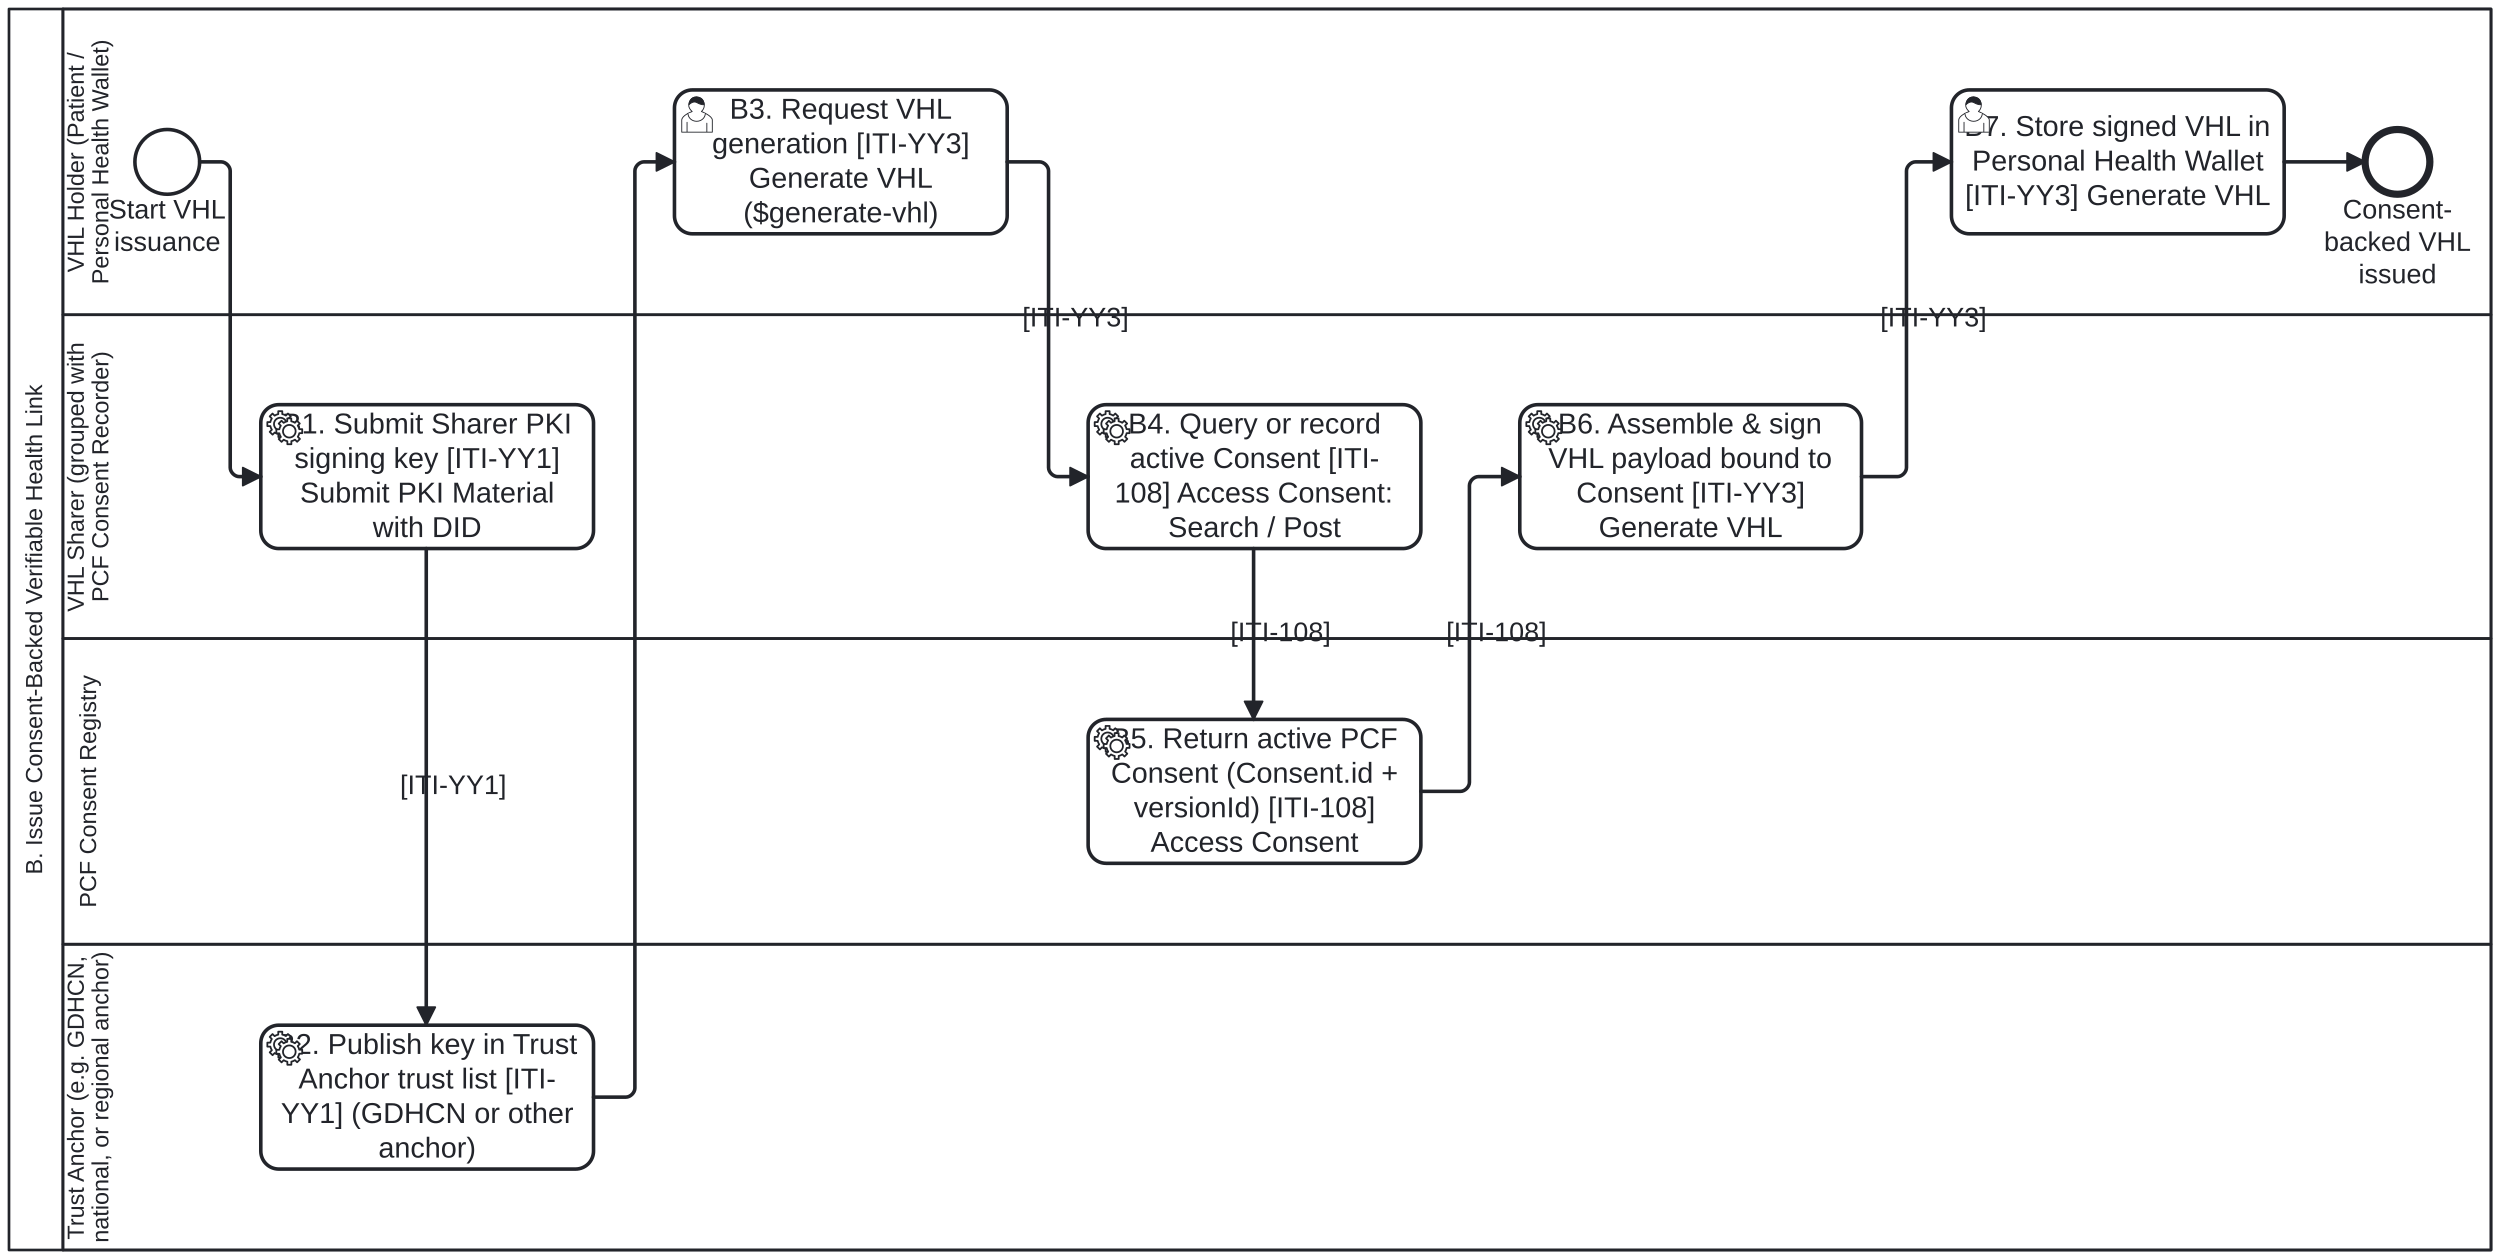
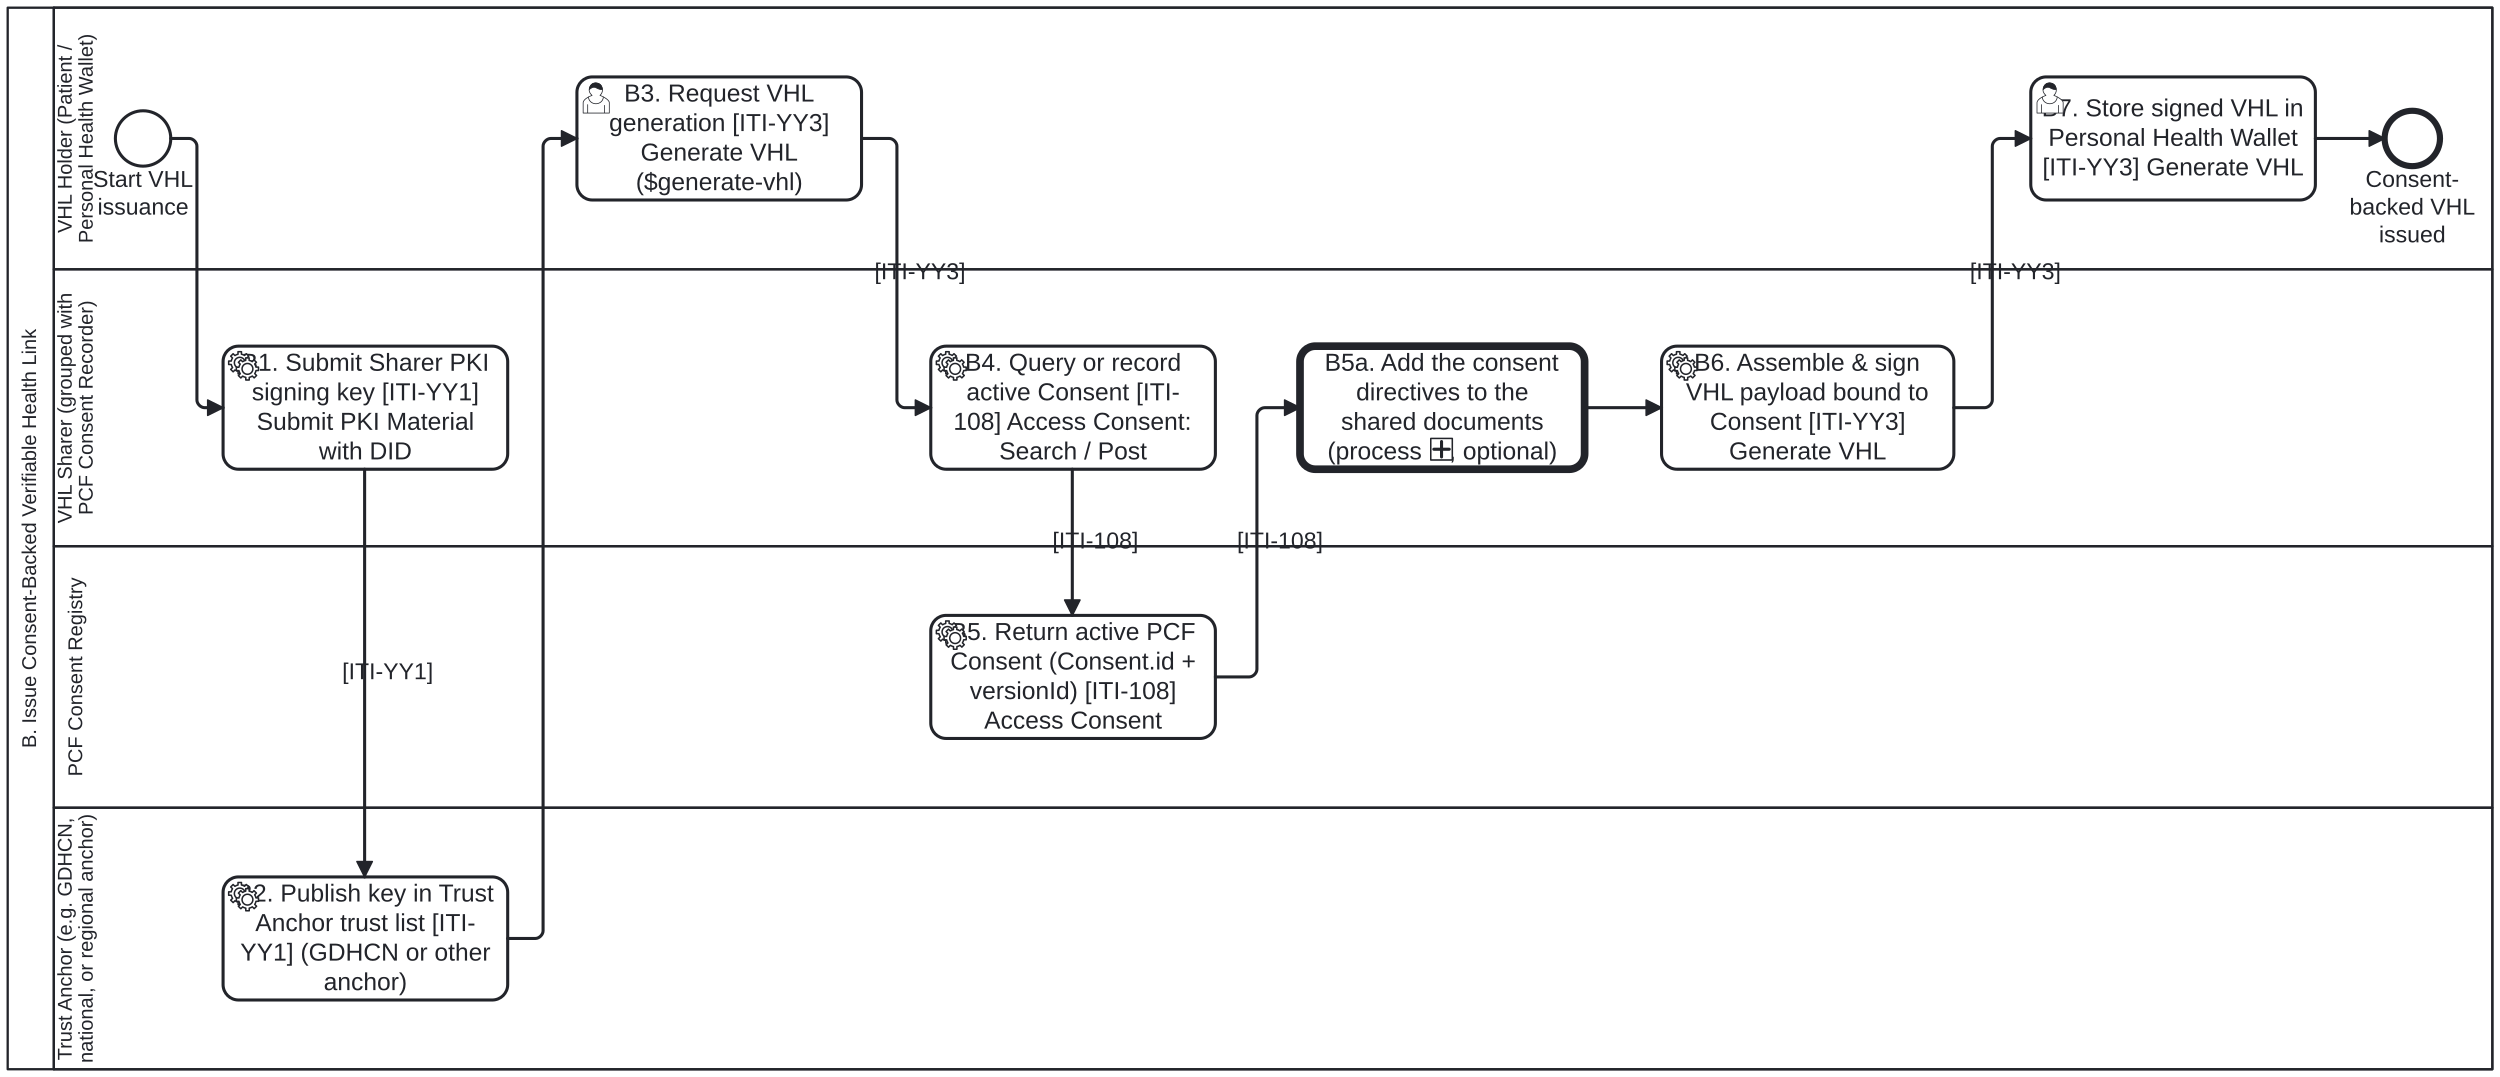
- <svg xmlns="http://www.w3.org/2000/svg" width="100%" style="max-width:100%;height:auto" viewBox="115 75 1390 700" version="1.1">
-   <rect x="115" y="75" width="1390" height="700" fill="#ffffff" />
+ <svg xmlns="http://www.w3.org/2000/svg" width="100%" style="max-width:100%;height:auto" viewBox="115 75 1625 700" version="1.1">
+   <rect x="115" y="75" width="1625" height="700" fill="#ffffff" />
  <g class="djs-group">
    <g class="djs-element djs-shape" data-element-id="PHW.B.Participant" style="display: block;" transform="matrix(1 0 0 1 120 80)">
      <g class="djs-visual">
-         <rect x="0" y="0" width="1380" height="690" rx="0" ry="0" style="stroke-linecap: round; stroke-linejoin: round; stroke: rgb(34, 36, 42); stroke-width: 1.5px; fill: white; fill-opacity: 0.95;" />
+         <rect x="0" y="0" width="1615" height="690" rx="0" ry="0" style="stroke-linecap: round; stroke-linejoin: round; stroke: rgb(34, 36, 42); stroke-width: 1.5px; fill: white; fill-opacity: 0.95;" />
        <path style="fill: none; stroke-linecap: round; stroke-linejoin: round; stroke: rgb(34, 36, 42); stroke-width: 1.5px;" d="M30,0L30,690" />
        <text lineHeight="1.05" class="djs-label" transform="matrix(-1.83697e-16 -1 1 -1.83697e-16 0 690)" style="font-family: Arial, sans-serif; font-size: 13px; font-weight: normal; fill: rgb(34, 36, 42);">
          <tspan x="208.786" y="18.413">B. Issue Consent-Backed Verifiable Health Link</tspan>
        </text>
      </g>
-       <rect class="djs-hit djs-hit-all" x="0" y="0" width="1380" height="690" style="fill: none; stroke-opacity: 0; stroke: white; stroke-width: 15px;" />
+       <rect class="djs-hit djs-hit-all" x="0" y="0" width="1615" height="690" style="fill: none; stroke-opacity: 0; stroke: white; stroke-width: 15px;" />
    </g>
    <g class="djs-children">
      <g class="djs-group">
        <g class="djs-element djs-shape" data-element-id="PHW.Lane.TrustAnchor" style="display: block;" transform="matrix(1 0 0 1 150 600)">
          <g class="djs-visual">
-             <rect x="0" y="0" width="1350" height="170" rx="0" ry="0" style="stroke-linecap: round; stroke-linejoin: round; stroke: rgb(34, 36, 42); stroke-width: 1.5px; fill: white; fill-opacity: 0.25;" />
+             <rect x="0" y="0" width="1585" height="170" rx="0" ry="0" style="stroke-linecap: round; stroke-linejoin: round; stroke: rgb(34, 36, 42); stroke-width: 1.5px; fill: white; fill-opacity: 0.25;" />
            <text lineHeight="1.05" class="djs-label" transform="matrix(-1.83697e-16 -1 1 -1.83697e-16 0 170)" style="font-family: Arial, sans-serif; font-size: 13px; font-weight: normal; fill: rgb(34, 36, 42);">
              <tspan x="5.778" y="11.588">Trust Anchor (e.g. GDHCN, </tspan>
              <tspan x="4.061" y="25.238">national, or regional anchor)</tspan>
            </text>
          </g>
-           <rect class="djs-hit djs-hit-all" x="0" y="0" width="1350" height="170" style="fill: none; stroke-opacity: 0; stroke: white; stroke-width: 15px;" />
+           <rect class="djs-hit djs-hit-all" x="0" y="0" width="1585" height="170" style="fill: none; stroke-opacity: 0; stroke: white; stroke-width: 15px;" />
        </g>
      </g>
      <g class="djs-group">
        <g class="djs-element djs-shape" data-element-id="PHW.Lane.ConsentRegistry" style="display: block;" transform="matrix(1 0 0 1 150 430)">
          <g class="djs-visual">
-             <rect x="0" y="0" width="1350" height="170" rx="0" ry="0" style="stroke-linecap: round; stroke-linejoin: round; stroke: rgb(34, 36, 42); stroke-width: 1.5px; fill: white; fill-opacity: 0.25;" />
+             <rect x="0" y="0" width="1585" height="170" rx="0" ry="0" style="stroke-linecap: round; stroke-linejoin: round; stroke: rgb(34, 36, 42); stroke-width: 1.5px; fill: white; fill-opacity: 0.25;" />
            <text lineHeight="1.05" class="djs-label" transform="matrix(-1.83697e-16 -1 1 -1.83697e-16 0 170)" style="font-family: Arial, sans-serif; font-size: 13px; font-weight: normal; fill: rgb(34, 36, 42);">
              <tspan x="20.34" y="18.413">PCF Consent Registry</tspan>
            </text>
          </g>
-           <rect class="djs-hit djs-hit-all" x="0" y="0" width="1350" height="170" style="fill: none; stroke-opacity: 0; stroke: white; stroke-width: 15px;" />
+           <rect class="djs-hit djs-hit-all" x="0" y="0" width="1585" height="170" style="fill: none; stroke-opacity: 0; stroke: white; stroke-width: 15px;" />
        </g>
      </g>
      <g class="djs-group">
        <g class="djs-element djs-shape" data-element-id="PHW.Lane.VHLSharer" style="display: block;" transform="matrix(1 0 0 1 150 250)">
          <g class="djs-visual">
-             <rect x="0" y="0" width="1350" height="180" rx="0" ry="0" style="stroke-linecap: round; stroke-linejoin: round; stroke: rgb(34, 36, 42); stroke-width: 1.5px; fill: white; fill-opacity: 0.25;" />
+             <rect x="0" y="0" width="1585" height="180" rx="0" ry="0" style="stroke-linecap: round; stroke-linejoin: round; stroke: rgb(34, 36, 42); stroke-width: 1.5px; fill: white; fill-opacity: 0.25;" />
            <text lineHeight="1.05" class="djs-label" transform="matrix(-1.83697e-16 -1 1 -1.83697e-16 0 180)" style="font-family: Arial, sans-serif; font-size: 13px; font-weight: normal; fill: rgb(34, 36, 42);">
              <tspan x="14.85" y="11.588">VHL Sharer (grouped with </tspan>
              <tspan x="20.281" y="25.238">PCF Consent Recorder)</tspan>
            </text>
          </g>
-           <rect class="djs-hit djs-hit-all" x="0" y="0" width="1350" height="180" style="fill: none; stroke-opacity: 0; stroke: white; stroke-width: 15px;" />
+           <rect class="djs-hit djs-hit-all" x="0" y="0" width="1585" height="180" style="fill: none; stroke-opacity: 0; stroke: white; stroke-width: 15px;" />
        </g>
      </g>
      <g class="djs-group">
        <g class="djs-element djs-shape" data-element-id="PHW.Lane.Holder" style="display: block;" transform="matrix(1 0 0 1 150 80)">
          <g class="djs-visual">
-             <rect x="0" y="0" width="1350" height="170" rx="0" ry="0" style="stroke-linecap: round; stroke-linejoin: round; stroke: rgb(34, 36, 42); stroke-width: 1.5px; fill: white; fill-opacity: 0.25;" />
+             <rect x="0" y="0" width="1585" height="170" rx="0" ry="0" style="stroke-linecap: round; stroke-linejoin: round; stroke: rgb(34, 36, 42); stroke-width: 1.5px; fill: white; fill-opacity: 0.25;" />
            <text lineHeight="1.05" class="djs-label" transform="matrix(-1.83697e-16 -1 1 -1.83697e-16 0 170)" style="font-family: Arial, sans-serif; font-size: 13px; font-weight: normal; fill: rgb(34, 36, 42);">
              <tspan x="23.583" y="11.588">VHL Holder (Patient / </tspan>
              <tspan x="16.963" y="25.238">Personal Health Wallet)</tspan>
            </text>
          </g>
-           <rect class="djs-hit djs-hit-all" x="0" y="0" width="1350" height="170" style="fill: none; stroke-opacity: 0; stroke: white; stroke-width: 15px;" />
+           <rect class="djs-hit djs-hit-all" x="0" y="0" width="1585" height="170" style="fill: none; stroke-opacity: 0; stroke: white; stroke-width: 15px;" />
        </g>
      </g>
      <g class="djs-group">
        <g class="djs-element djs-shape" data-element-id="PHW.B.Start" style="display: block;" transform="matrix(1 0 0 1 190 147)">
          <g class="djs-visual">
            <circle cx="18" cy="18" r="18" style="stroke-linecap: round; stroke-linejoin: round; stroke: rgb(34, 36, 42); stroke-width: 2px; fill: white; fill-opacity: 0.95;" />
          </g>
          <rect class="djs-hit djs-hit-all" x="0" y="0" width="36" height="36" style="fill: none; stroke-opacity: 0; stroke: white; stroke-width: 15px;" />
        </g>
      </g>
      <g class="djs-group">
        <g class="djs-element djs-shape" data-element-id="PHW.B.Start_label" style="display: block;" transform="matrix(1 0 0 1 175 183)">
          <g class="djs-visual">
            <text lineHeight="1.2" class="djs-label" style="font-family: Arial, sans-serif; font-size: 15px; font-weight: normal; fill: rgb(34, 36, 42);">
              <tspan x="0.488" y="13.5">Start VHL</tspan>
              <tspan x="3.399" y="31.5">issuance</tspan>
            </text>
          </g>
          <rect class="djs-hit djs-hit-all" x="0" y="0" width="66" height="36" style="fill: none; stroke-opacity: 0; stroke: white; stroke-width: 15px;" />
        </g>
      </g>
      <g class="djs-group">
        <g class="djs-element djs-shape" data-element-id="PHW.B.1" style="display: block;" transform="matrix(1 0 0 1 260 300)">
          <g class="djs-visual">
            <rect x="0" y="0" width="185" height="80" rx="10" ry="10" style="stroke-linecap: round; stroke-linejoin: round; stroke: rgb(34, 36, 42); stroke-width: 2px; fill: white; fill-opacity: 0.95;" />
            <text lineHeight="1.2" class="djs-label" style="font-family: Arial, sans-serif; font-size: 16px; font-weight: normal; fill: rgb(34, 36, 42);">
              <tspan x="12.02" y="16">B1. Submit Sharer PKI </tspan>
              <tspan x="18.691" y="35.2">signing key [ITI-YY1] </tspan>
              <tspan x="21.809" y="54.4">Submit PKI Material </tspan>
              <tspan x="62.273" y="73.6">with DID</tspan>
            </text>
            <circle cx="5" cy="5" r="5" transform="translate(6, 6)" style="stroke-linecap: round; stroke-linejoin: round; stroke: none; stroke-width: 2px; fill: white;" />
            <path d="m 12,18 v -1.713 c 0.352,-0.07 0.704,-0.178 1.048,-0.321 0.344,-0.145 0.666,-0.321 0.966,-0.521 l 1.194,1.18 1.567,-1.577 -1.195,-1.18 c 0.403,-0.614 0.683,-1.299 0.825,-2.018 l 1.622,-0.01 v -2.22 l -1.637,0.01 c -0.073,-0.352 -0.178,-0.7 -0.324,-1.044 -0.145,-0.344 -0.321,-0.664 -0.523,-0.962 l 1.131,-1.136 -1.583,-1.563 -1.13,1.136 c -0.614,-0.401 -1.303,-0.681 -2.023,-0.822 l 0.009,-1.619 h -2.241 l 0.004,1.631 c -0.354,0.074 -0.705,0.18 -1.05,0.324 -0.344,0.144 -0.665,0.321 -0.964,0.52 l -1.17,-1.158 -1.567,1.579 1.168,1.157 c -0.403,0.613 -0.683,1.298 -0.825,2.017 l -1.659,0.003 v 2.222 l 1.672,-0.006 c 0.073,0.351 0.18,0.702 0.324,1.045 0.145,0.344 0.321,0.664 0.523,0.961 l -1.199,1.197 1.584,1.56 1.196,-1.193 c 0.614,0.403 1.303,0.682 2.023,0.823 l 7.19e-4,1.699 h 2.227 z m 0.221,-3.996 c -1.789,0.75 -3.858,-0.093 -4.61,-1.874 -0.752,-1.783 0.091,-3.846 1.88,-4.596 1.788,-0.749 3.857,0.093 4.609,1.874 0.752,1.782 -0.091,3.846 -1.88,4.596 z" style="fill: white; stroke-linecap: round; stroke-linejoin: round; stroke: rgb(34, 36, 42); stroke-width: 1px;" />
            <circle cx="5" cy="5" r="5" transform="translate(11, 10)" style="stroke-linecap: round; stroke-linejoin: round; stroke: none; stroke-width: 2px; fill: white;" />
            <path d="m 17,22 v -1.713 c 0.352,-0.07 0.704,-0.178 1.048,-0.321 0.344,-0.145 0.666,-0.321 0.966,-0.521 l 1.194,1.18 1.567,-1.577 -1.195,-1.18 c 0.403,-0.614 0.683,-1.299 0.825,-2.018 l 1.622,-0.01 v -2.22 l -1.637,0.01 c -0.073,-0.352 -0.178,-0.7 -0.324,-1.044 -0.145,-0.344 -0.321,-0.664 -0.523,-0.962 l 1.131,-1.136 -1.583,-1.563 -1.13,1.136 c -0.614,-0.401 -1.303,-0.681 -2.023,-0.822 l 0.009,-1.619 h -2.241 l 0.004,1.631 c -0.354,0.074 -0.705,0.18 -1.05,0.324 -0.344,0.144 -0.665,0.321 -0.964,0.52 l -1.17,-1.158 -1.567,1.579 1.168,1.157 c -0.403,0.613 -0.683,1.298 -0.825,2.017 l -1.659,0.003 v 2.222 l 1.672,-0.006 c 0.073,0.351 0.18,0.702 0.324,1.045 0.145,0.344 0.321,0.664 0.523,0.961 l -1.199,1.197 1.584,1.56 1.196,-1.193 c 0.614,0.403 1.303,0.682 2.023,0.823 l 7.19e-4,1.699 h 2.227 z m 0.221,-3.996 c -1.789,0.75 -3.858,-0.093 -4.61,-1.874 -0.752,-1.783 0.091,-3.846 1.88,-4.596 1.788,-0.749 3.857,0.093 4.609,1.874 0.752,1.782 -0.091,3.846 -1.88,4.596 z" style="fill: white; stroke-linecap: round; stroke-linejoin: round; stroke: rgb(34, 36, 42); stroke-width: 1px;" />
          </g>
          <rect class="djs-hit djs-hit-all" x="0" y="0" width="185" height="80" style="fill: none; stroke-opacity: 0; stroke: white; stroke-width: 15px;" />
        </g>
      </g>
      <g class="djs-group">
        <g class="djs-element djs-shape" data-element-id="PHW.B.2" style="display: block;" transform="matrix(1 0 0 1 260 645)">
          <g class="djs-visual">
            <rect x="0" y="0" width="185" height="80" rx="10" ry="10" style="stroke-linecap: round; stroke-linejoin: round; stroke: rgb(34, 36, 42); stroke-width: 2px; fill: white; fill-opacity: 0.95;" />
            <text lineHeight="1.2" class="djs-label" style="font-family: Arial, sans-serif; font-size: 16px; font-weight: normal; fill: rgb(34, 36, 42);">
              <tspan x="8.762" y="16">B2. Publish key in Trust</tspan>
              <tspan x="20.93" y="35.2">Anchor trust list [ITI-</tspan>
              <tspan x="11.145" y="54.4">YY1] (GDHCN or other </tspan>
              <tspan x="65.375" y="73.6">anchor)</tspan>
            </text>
            <circle cx="5" cy="5" r="5" transform="translate(6, 6)" style="stroke-linecap: round; stroke-linejoin: round; stroke: none; stroke-width: 2px; fill: white;" />
            <path d="m 12,18 v -1.713 c 0.352,-0.07 0.704,-0.178 1.048,-0.321 0.344,-0.145 0.666,-0.321 0.966,-0.521 l 1.194,1.18 1.567,-1.577 -1.195,-1.18 c 0.403,-0.614 0.683,-1.299 0.825,-2.018 l 1.622,-0.01 v -2.22 l -1.637,0.01 c -0.073,-0.352 -0.178,-0.7 -0.324,-1.044 -0.145,-0.344 -0.321,-0.664 -0.523,-0.962 l 1.131,-1.136 -1.583,-1.563 -1.13,1.136 c -0.614,-0.401 -1.303,-0.681 -2.023,-0.822 l 0.009,-1.619 h -2.241 l 0.004,1.631 c -0.354,0.074 -0.705,0.18 -1.05,0.324 -0.344,0.144 -0.665,0.321 -0.964,0.52 l -1.17,-1.158 -1.567,1.579 1.168,1.157 c -0.403,0.613 -0.683,1.298 -0.825,2.017 l -1.659,0.003 v 2.222 l 1.672,-0.006 c 0.073,0.351 0.18,0.702 0.324,1.045 0.145,0.344 0.321,0.664 0.523,0.961 l -1.199,1.197 1.584,1.56 1.196,-1.193 c 0.614,0.403 1.303,0.682 2.023,0.823 l 7.19e-4,1.699 h 2.227 z m 0.221,-3.996 c -1.789,0.75 -3.858,-0.093 -4.61,-1.874 -0.752,-1.783 0.091,-3.846 1.88,-4.596 1.788,-0.749 3.857,0.093 4.609,1.874 0.752,1.782 -0.091,3.846 -1.88,4.596 z" style="fill: white; stroke-linecap: round; stroke-linejoin: round; stroke: rgb(34, 36, 42); stroke-width: 1px;" />
            <circle cx="5" cy="5" r="5" transform="translate(11, 10)" style="stroke-linecap: round; stroke-linejoin: round; stroke: none; stroke-width: 2px; fill: white;" />
            <path d="m 17,22 v -1.713 c 0.352,-0.07 0.704,-0.178 1.048,-0.321 0.344,-0.145 0.666,-0.321 0.966,-0.521 l 1.194,1.18 1.567,-1.577 -1.195,-1.18 c 0.403,-0.614 0.683,-1.299 0.825,-2.018 l 1.622,-0.01 v -2.22 l -1.637,0.01 c -0.073,-0.352 -0.178,-0.7 -0.324,-1.044 -0.145,-0.344 -0.321,-0.664 -0.523,-0.962 l 1.131,-1.136 -1.583,-1.563 -1.13,1.136 c -0.614,-0.401 -1.303,-0.681 -2.023,-0.822 l 0.009,-1.619 h -2.241 l 0.004,1.631 c -0.354,0.074 -0.705,0.18 -1.05,0.324 -0.344,0.144 -0.665,0.321 -0.964,0.52 l -1.17,-1.158 -1.567,1.579 1.168,1.157 c -0.403,0.613 -0.683,1.298 -0.825,2.017 l -1.659,0.003 v 2.222 l 1.672,-0.006 c 0.073,0.351 0.18,0.702 0.324,1.045 0.145,0.344 0.321,0.664 0.523,0.961 l -1.199,1.197 1.584,1.56 1.196,-1.193 c 0.614,0.403 1.303,0.682 2.023,0.823 l 7.19e-4,1.699 h 2.227 z m 0.221,-3.996 c -1.789,0.75 -3.858,-0.093 -4.61,-1.874 -0.752,-1.783 0.091,-3.846 1.88,-4.596 1.788,-0.749 3.857,0.093 4.609,1.874 0.752,1.782 -0.091,3.846 -1.88,4.596 z" style="fill: white; stroke-linecap: round; stroke-linejoin: round; stroke: rgb(34, 36, 42); stroke-width: 1px;" />
          </g>
          <rect class="djs-hit djs-hit-all" x="0" y="0" width="185" height="80" style="fill: none; stroke-opacity: 0; stroke: white; stroke-width: 15px;" />
        </g>
      </g>
      <g class="djs-group">
        <g class="djs-element djs-shape" data-element-id="PHW.B.3" style="display: block;" transform="matrix(1 0 0 1 490 125)">
          <g class="djs-visual">
            <rect x="0" y="0" width="185" height="80" rx="10" ry="10" style="stroke-linecap: round; stroke-linejoin: round; stroke: rgb(34, 36, 42); stroke-width: 2px; fill: white; fill-opacity: 0.95;" />
            <text lineHeight="1.2" class="djs-label" style="font-family: Arial, sans-serif; font-size: 16px; font-weight: normal; fill: rgb(34, 36, 42);">
              <tspan x="30.688" y="16">B3. Request VHL </tspan>
              <tspan x="20.906" y="35.2">generation [ITI-YY3] </tspan>
              <tspan x="41.359" y="54.4">Generate VHL </tspan>
              <tspan x="38.25" y="73.6">($generate-vhl)</tspan>
            </text>
            <path d="m 15,12 c 0.909,-0.845 1.594,-2.049 1.594,-3.385 0,-2.554 -1.805,-4.622 -4.357,-4.622 -2.552,0 -4.288,2.068 -4.288,4.622 0,1.348 0.974,2.562 1.896,3.405 -0.529,0.187 -5.669,2.097 -5.794,4.756 v 6.718 h 17 v -6.718 c 0,-2.298 -5.528,-4.595 -6.051,-4.776 zm -8,6 l 0,5.5 m 11,0 l 0,-5" style="fill: white; stroke-linecap: round; stroke-linejoin: round; stroke: rgb(34, 36, 42); stroke-width: 0.5px;" />
            <path d="m 15,12 m 2.162,1.009 c 0,2.447 -2.158,4.431 -4.821,4.431 -2.665,0 -4.822,-1.981 -4.822,-4.431 " style="fill: white; stroke-linecap: round; stroke-linejoin: round; stroke: rgb(34, 36, 42); stroke-width: 0.5px;" />
            <path d="m 15,12 m -6.9,-3.80 c 0,0 2.251,-2.358 4.274,-1.177 2.024,1.181 4.221,1.537 4.124,0.965 -0.098,-0.57 -0.117,-3.791 -4.191,-4.136 -3.575,0.001 -4.208,3.367 -4.207,4.348 z" style="fill: rgb(34, 36, 42); stroke-linecap: round; stroke-linejoin: round; stroke: rgb(34, 36, 42); stroke-width: 0.5px;" />
          </g>
          <rect class="djs-hit djs-hit-all" x="0" y="0" width="185" height="80" style="fill: none; stroke-opacity: 0; stroke: white; stroke-width: 15px;" />
        </g>
      </g>
      <g class="djs-group">
        <g class="djs-element djs-shape" data-element-id="PHW.B.4" style="display: block;" transform="matrix(1 0 0 1 720 300)">
          <g class="djs-visual">
            <rect x="0" y="0" width="185" height="80" rx="10" ry="10" style="stroke-linecap: round; stroke-linejoin: round; stroke: rgb(34, 36, 42); stroke-width: 2px; fill: white; fill-opacity: 0.95;" />
            <text lineHeight="1.2" class="djs-label" style="font-family: Arial, sans-serif; font-size: 16px; font-weight: normal; fill: rgb(34, 36, 42);">
              <tspan x="22.25" y="16">B4. Query or record </tspan>
              <tspan x="23.141" y="35.2">active Consent [ITI-</tspan>
              <tspan x="14.68" y="54.4">108] Access Consent: </tspan>
              <tspan x="44.477" y="73.6">Search / Post</tspan>
            </text>
            <circle cx="5" cy="5" r="5" transform="translate(6, 6)" style="stroke-linecap: round; stroke-linejoin: round; stroke: none; stroke-width: 2px; fill: white;" />
            <path d="m 12,18 v -1.713 c 0.352,-0.07 0.704,-0.178 1.048,-0.321 0.344,-0.145 0.666,-0.321 0.966,-0.521 l 1.194,1.18 1.567,-1.577 -1.195,-1.18 c 0.403,-0.614 0.683,-1.299 0.825,-2.018 l 1.622,-0.01 v -2.22 l -1.637,0.01 c -0.073,-0.352 -0.178,-0.7 -0.324,-1.044 -0.145,-0.344 -0.321,-0.664 -0.523,-0.962 l 1.131,-1.136 -1.583,-1.563 -1.13,1.136 c -0.614,-0.401 -1.303,-0.681 -2.023,-0.822 l 0.009,-1.619 h -2.241 l 0.004,1.631 c -0.354,0.074 -0.705,0.18 -1.05,0.324 -0.344,0.144 -0.665,0.321 -0.964,0.52 l -1.17,-1.158 -1.567,1.579 1.168,1.157 c -0.403,0.613 -0.683,1.298 -0.825,2.017 l -1.659,0.003 v 2.222 l 1.672,-0.006 c 0.073,0.351 0.18,0.702 0.324,1.045 0.145,0.344 0.321,0.664 0.523,0.961 l -1.199,1.197 1.584,1.56 1.196,-1.193 c 0.614,0.403 1.303,0.682 2.023,0.823 l 7.19e-4,1.699 h 2.227 z m 0.221,-3.996 c -1.789,0.75 -3.858,-0.093 -4.61,-1.874 -0.752,-1.783 0.091,-3.846 1.88,-4.596 1.788,-0.749 3.857,0.093 4.609,1.874 0.752,1.782 -0.091,3.846 -1.88,4.596 z" style="fill: white; stroke-linecap: round; stroke-linejoin: round; stroke: rgb(34, 36, 42); stroke-width: 1px;" />
            <circle cx="5" cy="5" r="5" transform="translate(11, 10)" style="stroke-linecap: round; stroke-linejoin: round; stroke: none; stroke-width: 2px; fill: white;" />
            <path d="m 17,22 v -1.713 c 0.352,-0.07 0.704,-0.178 1.048,-0.321 0.344,-0.145 0.666,-0.321 0.966,-0.521 l 1.194,1.18 1.567,-1.577 -1.195,-1.18 c 0.403,-0.614 0.683,-1.299 0.825,-2.018 l 1.622,-0.01 v -2.22 l -1.637,0.01 c -0.073,-0.352 -0.178,-0.7 -0.324,-1.044 -0.145,-0.344 -0.321,-0.664 -0.523,-0.962 l 1.131,-1.136 -1.583,-1.563 -1.13,1.136 c -0.614,-0.401 -1.303,-0.681 -2.023,-0.822 l 0.009,-1.619 h -2.241 l 0.004,1.631 c -0.354,0.074 -0.705,0.18 -1.05,0.324 -0.344,0.144 -0.665,0.321 -0.964,0.52 l -1.17,-1.158 -1.567,1.579 1.168,1.157 c -0.403,0.613 -0.683,1.298 -0.825,2.017 l -1.659,0.003 v 2.222 l 1.672,-0.006 c 0.073,0.351 0.18,0.702 0.324,1.045 0.145,0.344 0.321,0.664 0.523,0.961 l -1.199,1.197 1.584,1.56 1.196,-1.193 c 0.614,0.403 1.303,0.682 2.023,0.823 l 7.19e-4,1.699 h 2.227 z m 0.221,-3.996 c -1.789,0.75 -3.858,-0.093 -4.61,-1.874 -0.752,-1.783 0.091,-3.846 1.88,-4.596 1.788,-0.749 3.857,0.093 4.609,1.874 0.752,1.782 -0.091,3.846 -1.88,4.596 z" style="fill: white; stroke-linecap: round; stroke-linejoin: round; stroke: rgb(34, 36, 42); stroke-width: 1px;" />
          </g>
          <rect class="djs-hit djs-hit-all" x="0" y="0" width="185" height="80" style="fill: none; stroke-opacity: 0; stroke: white; stroke-width: 15px;" />
        </g>
      </g>
      <g class="djs-group">
        <g class="djs-element djs-shape" data-element-id="PHW.B.5" style="display: block;" transform="matrix(1 0 0 1 720 475)">
          <g class="djs-visual">
            <rect x="0" y="0" width="185" height="80" rx="10" ry="10" style="stroke-linecap: round; stroke-linejoin: round; stroke: rgb(34, 36, 42); stroke-width: 2px; fill: white; fill-opacity: 0.95;" />
            <text lineHeight="1.2" class="djs-label" style="font-family: Arial, sans-serif; font-size: 16px; font-weight: normal; fill: rgb(34, 36, 42);">
              <tspan x="12.914" y="16">B5. Return active PCF </tspan>
              <tspan x="12.676" y="35.2">Consent (Consent.id + </tspan>
              <tspan x="25.363" y="54.4">versionId) [ITI-108] </tspan>
              <tspan x="34.695" y="73.6">Access Consent</tspan>
            </text>
            <circle cx="5" cy="5" r="5" transform="translate(6, 6)" style="stroke-linecap: round; stroke-linejoin: round; stroke: none; stroke-width: 2px; fill: white;" />
            <path d="m 12,18 v -1.713 c 0.352,-0.07 0.704,-0.178 1.048,-0.321 0.344,-0.145 0.666,-0.321 0.966,-0.521 l 1.194,1.18 1.567,-1.577 -1.195,-1.18 c 0.403,-0.614 0.683,-1.299 0.825,-2.018 l 1.622,-0.01 v -2.22 l -1.637,0.01 c -0.073,-0.352 -0.178,-0.7 -0.324,-1.044 -0.145,-0.344 -0.321,-0.664 -0.523,-0.962 l 1.131,-1.136 -1.583,-1.563 -1.13,1.136 c -0.614,-0.401 -1.303,-0.681 -2.023,-0.822 l 0.009,-1.619 h -2.241 l 0.004,1.631 c -0.354,0.074 -0.705,0.18 -1.05,0.324 -0.344,0.144 -0.665,0.321 -0.964,0.52 l -1.17,-1.158 -1.567,1.579 1.168,1.157 c -0.403,0.613 -0.683,1.298 -0.825,2.017 l -1.659,0.003 v 2.222 l 1.672,-0.006 c 0.073,0.351 0.18,0.702 0.324,1.045 0.145,0.344 0.321,0.664 0.523,0.961 l -1.199,1.197 1.584,1.56 1.196,-1.193 c 0.614,0.403 1.303,0.682 2.023,0.823 l 7.19e-4,1.699 h 2.227 z m 0.221,-3.996 c -1.789,0.75 -3.858,-0.093 -4.61,-1.874 -0.752,-1.783 0.091,-3.846 1.88,-4.596 1.788,-0.749 3.857,0.093 4.609,1.874 0.752,1.782 -0.091,3.846 -1.88,4.596 z" style="fill: white; stroke-linecap: round; stroke-linejoin: round; stroke: rgb(34, 36, 42); stroke-width: 1px;" />
            <circle cx="5" cy="5" r="5" transform="translate(11, 10)" style="stroke-linecap: round; stroke-linejoin: round; stroke: none; stroke-width: 2px; fill: white;" />
            <path d="m 17,22 v -1.713 c 0.352,-0.07 0.704,-0.178 1.048,-0.321 0.344,-0.145 0.666,-0.321 0.966,-0.521 l 1.194,1.18 1.567,-1.577 -1.195,-1.18 c 0.403,-0.614 0.683,-1.299 0.825,-2.018 l 1.622,-0.01 v -2.22 l -1.637,0.01 c -0.073,-0.352 -0.178,-0.7 -0.324,-1.044 -0.145,-0.344 -0.321,-0.664 -0.523,-0.962 l 1.131,-1.136 -1.583,-1.563 -1.13,1.136 c -0.614,-0.401 -1.303,-0.681 -2.023,-0.822 l 0.009,-1.619 h -2.241 l 0.004,1.631 c -0.354,0.074 -0.705,0.18 -1.05,0.324 -0.344,0.144 -0.665,0.321 -0.964,0.52 l -1.17,-1.158 -1.567,1.579 1.168,1.157 c -0.403,0.613 -0.683,1.298 -0.825,2.017 l -1.659,0.003 v 2.222 l 1.672,-0.006 c 0.073,0.351 0.18,0.702 0.324,1.045 0.145,0.344 0.321,0.664 0.523,0.961 l -1.199,1.197 1.584,1.56 1.196,-1.193 c 0.614,0.403 1.303,0.682 2.023,0.823 l 7.19e-4,1.699 h 2.227 z m 0.221,-3.996 c -1.789,0.75 -3.858,-0.093 -4.61,-1.874 -0.752,-1.783 0.091,-3.846 1.88,-4.596 1.788,-0.749 3.857,0.093 4.609,1.874 0.752,1.782 -0.091,3.846 -1.88,4.596 z" style="fill: white; stroke-linecap: round; stroke-linejoin: round; stroke: rgb(34, 36, 42); stroke-width: 1px;" />
          </g>
          <rect class="djs-hit djs-hit-all" x="0" y="0" width="185" height="80" style="fill: none; stroke-opacity: 0; stroke: white; stroke-width: 15px;" />
        </g>
      </g>
      <g class="djs-group">
-         <g class="djs-element djs-shape" data-element-id="PHW.B.6" style="display: block;" transform="matrix(1 0 0 1 960 300)">
+         <g class="djs-element djs-shape" data-element-id="PHW.B.6" style="display: block;" transform="matrix(1 0 0 1 1195 300)">
          <g class="djs-visual">
            <rect x="0" y="0" width="190" height="80" rx="10" ry="10" style="stroke-linecap: round; stroke-linejoin: round; stroke: rgb(34, 36, 42); stroke-width: 2px; fill: white; fill-opacity: 0.95;" />
            <text lineHeight="1.2" class="djs-label" style="font-family: Arial, sans-serif; font-size: 16px; font-weight: normal; fill: rgb(34, 36, 42);">
              <tspan x="21.188" y="16">B6. Assemble &amp; sign </tspan>
              <tspan x="15.828" y="35.2">VHL payload bound to </tspan>
              <tspan x="31.418" y="54.4">Consent [ITI-YY3] </tspan>
              <tspan x="43.859" y="73.6">Generate VHL</tspan>
            </text>
            <circle cx="5" cy="5" r="5" transform="translate(6, 6)" style="stroke-linecap: round; stroke-linejoin: round; stroke: none; stroke-width: 2px; fill: white;" />
            <path d="m 12,18 v -1.713 c 0.352,-0.07 0.704,-0.178 1.048,-0.321 0.344,-0.145 0.666,-0.321 0.966,-0.521 l 1.194,1.18 1.567,-1.577 -1.195,-1.18 c 0.403,-0.614 0.683,-1.299 0.825,-2.018 l 1.622,-0.01 v -2.22 l -1.637,0.01 c -0.073,-0.352 -0.178,-0.7 -0.324,-1.044 -0.145,-0.344 -0.321,-0.664 -0.523,-0.962 l 1.131,-1.136 -1.583,-1.563 -1.13,1.136 c -0.614,-0.401 -1.303,-0.681 -2.023,-0.822 l 0.009,-1.619 h -2.241 l 0.004,1.631 c -0.354,0.074 -0.705,0.18 -1.05,0.324 -0.344,0.144 -0.665,0.321 -0.964,0.52 l -1.17,-1.158 -1.567,1.579 1.168,1.157 c -0.403,0.613 -0.683,1.298 -0.825,2.017 l -1.659,0.003 v 2.222 l 1.672,-0.006 c 0.073,0.351 0.18,0.702 0.324,1.045 0.145,0.344 0.321,0.664 0.523,0.961 l -1.199,1.197 1.584,1.56 1.196,-1.193 c 0.614,0.403 1.303,0.682 2.023,0.823 l 7.19e-4,1.699 h 2.227 z m 0.221,-3.996 c -1.789,0.75 -3.858,-0.093 -4.61,-1.874 -0.752,-1.783 0.091,-3.846 1.88,-4.596 1.788,-0.749 3.857,0.093 4.609,1.874 0.752,1.782 -0.091,3.846 -1.88,4.596 z" style="fill: white; stroke-linecap: round; stroke-linejoin: round; stroke: rgb(34, 36, 42); stroke-width: 1px;" />
            <circle cx="5" cy="5" r="5" transform="translate(11, 10)" style="stroke-linecap: round; stroke-linejoin: round; stroke: none; stroke-width: 2px; fill: white;" />
            <path d="m 17,22 v -1.713 c 0.352,-0.07 0.704,-0.178 1.048,-0.321 0.344,-0.145 0.666,-0.321 0.966,-0.521 l 1.194,1.18 1.567,-1.577 -1.195,-1.18 c 0.403,-0.614 0.683,-1.299 0.825,-2.018 l 1.622,-0.01 v -2.22 l -1.637,0.01 c -0.073,-0.352 -0.178,-0.7 -0.324,-1.044 -0.145,-0.344 -0.321,-0.664 -0.523,-0.962 l 1.131,-1.136 -1.583,-1.563 -1.13,1.136 c -0.614,-0.401 -1.303,-0.681 -2.023,-0.822 l 0.009,-1.619 h -2.241 l 0.004,1.631 c -0.354,0.074 -0.705,0.18 -1.05,0.324 -0.344,0.144 -0.665,0.321 -0.964,0.52 l -1.17,-1.158 -1.567,1.579 1.168,1.157 c -0.403,0.613 -0.683,1.298 -0.825,2.017 l -1.659,0.003 v 2.222 l 1.672,-0.006 c 0.073,0.351 0.18,0.702 0.324,1.045 0.145,0.344 0.321,0.664 0.523,0.961 l -1.199,1.197 1.584,1.56 1.196,-1.193 c 0.614,0.403 1.303,0.682 2.023,0.823 l 7.19e-4,1.699 h 2.227 z m 0.221,-3.996 c -1.789,0.75 -3.858,-0.093 -4.61,-1.874 -0.752,-1.783 0.091,-3.846 1.88,-4.596 1.788,-0.749 3.857,0.093 4.609,1.874 0.752,1.782 -0.091,3.846 -1.88,4.596 z" style="fill: white; stroke-linecap: round; stroke-linejoin: round; stroke: rgb(34, 36, 42); stroke-width: 1px;" />
          </g>
          <rect class="djs-hit djs-hit-all" x="0" y="0" width="190" height="80" style="fill: none; stroke-opacity: 0; stroke: white; stroke-width: 15px;" />
        </g>
      </g>
      <g class="djs-group">
-         <g class="djs-element djs-shape" data-element-id="PHW.B.7" style="display: block;" transform="matrix(1 0 0 1 1200 125)">
+         <g class="djs-element djs-shape" data-element-id="PHW.B.7" style="display: block;" transform="matrix(1 0 0 1 1435 125)">
          <g class="djs-visual">
            <rect x="0" y="0" width="185" height="80" rx="10" ry="10" style="stroke-linecap: round; stroke-linejoin: round; stroke: rgb(34, 36, 42); stroke-width: 2px; fill: white; fill-opacity: 0.95;" />
            <text lineHeight="1.2" class="djs-label" style="font-family: Arial, sans-serif; font-size: 16px; font-weight: normal; fill: rgb(34, 36, 42);">
              <tspan x="7.117" y="25.6">B7. Store signed VHL in</tspan>
              <tspan x="11.426" y="44.8">Personal Health Wallet</tspan>
              <tspan x="7.574" y="64">[ITI-YY3] Generate VHL</tspan>
            </text>
            <path d="m 15,12 c 0.909,-0.845 1.594,-2.049 1.594,-3.385 0,-2.554 -1.805,-4.622 -4.357,-4.622 -2.552,0 -4.288,2.068 -4.288,4.622 0,1.348 0.974,2.562 1.896,3.405 -0.529,0.187 -5.669,2.097 -5.794,4.756 v 6.718 h 17 v -6.718 c 0,-2.298 -5.528,-4.595 -6.051,-4.776 zm -8,6 l 0,5.5 m 11,0 l 0,-5" style="fill: white; stroke-linecap: round; stroke-linejoin: round; stroke: rgb(34, 36, 42); stroke-width: 0.5px;" />
            <path d="m 15,12 m 2.162,1.009 c 0,2.447 -2.158,4.431 -4.821,4.431 -2.665,0 -4.822,-1.981 -4.822,-4.431 " style="fill: white; stroke-linecap: round; stroke-linejoin: round; stroke: rgb(34, 36, 42); stroke-width: 0.5px;" />
            <path d="m 15,12 m -6.9,-3.80 c 0,0 2.251,-2.358 4.274,-1.177 2.024,1.181 4.221,1.537 4.124,0.965 -0.098,-0.57 -0.117,-3.791 -4.191,-4.136 -3.575,0.001 -4.208,3.367 -4.207,4.348 z" style="fill: rgb(34, 36, 42); stroke-linecap: round; stroke-linejoin: round; stroke: rgb(34, 36, 42); stroke-width: 0.5px;" />
          </g>
          <rect class="djs-hit djs-hit-all" x="0" y="0" width="185" height="80" style="fill: none; stroke-opacity: 0; stroke: white; stroke-width: 15px;" />
        </g>
      </g>
      <g class="djs-group">
-         <g class="djs-element djs-shape" data-element-id="PHW.B.End" style="display: block;" transform="matrix(1 0 0 1 1430 147)">
+         <g class="djs-element djs-shape" data-element-id="PHW.B.End" style="display: block;" transform="matrix(1 0 0 1 1665 147)">
          <g class="djs-visual">
            <circle cx="18" cy="18" r="18" style="stroke-linecap: round; stroke-linejoin: round; stroke: rgb(34, 36, 42); stroke-width: 4px; fill: white; fill-opacity: 0.95;" />
          </g>
          <rect class="djs-hit djs-hit-all" x="0" y="0" width="36" height="36" style="fill: none; stroke-opacity: 0; stroke: white; stroke-width: 15px;" />
        </g>
      </g>
      <g class="djs-group">
-         <g class="djs-element djs-shape" data-element-id="PHW.B.End_label" style="display: block;" transform="matrix(1 0 0 1 1407 183)">
+         <g class="djs-element djs-shape" data-element-id="PHW.B.End_label" style="display: block;" transform="matrix(1 0 0 1 1642 183)">
          <g class="djs-visual">
            <text lineHeight="1.2" class="djs-label" style="font-family: Arial, sans-serif; font-size: 15px; font-weight: normal; fill: rgb(34, 36, 42);">
              <tspan x="10.568" y="13.5">Consent-</tspan>
              <tspan x="0.142" y="31.5">backed VHL</tspan>
              <tspan x="19.32" y="49.5">issued</tspan>
            </text>
          </g>
          <rect class="djs-hit djs-hit-all" x="0" y="0" width="82" height="54" style="fill: none; stroke-opacity: 0; stroke: white; stroke-width: 15px;" />
        </g>
      </g>
      <g class="djs-group">
+         <a class="fa-subprocess-link" href="PHW.M.svg" target="_top">
+           <g class="djs-element djs-shape" data-element-id="PHW.B.5a" style="display: block;" transform="matrix(1 0 0 1 960 300)">
+             <g class="djs-visual">
+               <rect x="0" y="0" width="185" height="80" rx="10" ry="10" style="stroke-linecap: round; stroke-linejoin: round; stroke: rgb(34, 36, 42); stroke-width: 5px; fill: white; fill-opacity: 0.95;" />
+               <text lineHeight="1.2" class="djs-label" style="font-family: Arial, sans-serif; font-size: 16px; font-weight: normal; fill: rgb(34, 36, 42);">
+                 <tspan x="16" y="16">B5a. Add the consent </tspan>
+                 <tspan x="36.473" y="35.2">directives to the </tspan>
+                 <tspan x="26.684" y="54.4">shared documents </tspan>
+                 <tspan x="17.805" y="73.6">(process M, optional)</tspan>
+               </text>
+               <rect x="0" y="0" width="14" height="14" rx="0" ry="0" style="stroke-linecap: round; stroke-linejoin: round; stroke: rgb(34, 36, 42); stroke-width: 1px; fill: white;" transform="matrix(1 0 0 1 85 60)" />
+               <path data-marker="sub-process" d="m85,60 m 7,2 l 0,10 m -5,-5 l 10,0" style="fill: white; stroke-linecap: round; stroke-linejoin: round; stroke: rgb(34, 36, 42); stroke-width: 2px;" />
+             </g>
+             <rect class="djs-hit djs-hit-all" x="0" y="0" width="185" height="80" style="fill: none; stroke-opacity: 0; stroke: white; stroke-width: 15px;" />
+           </g>
+         </a>
+       </g>
+       <g class="djs-group">
        <g class="djs-element djs-connection" data-element-id="PHW.B.Flow1" style="display: block;">
          <g class="djs-visual">
            <defs>
              <marker id="bpmn-marker-1" viewBox="0 0 20 20" refX="11" refY="10" markerWidth="10" markerHeight="10" orient="auto">
                <path d="M 1 5 L 11 10 L 1 15 Z" style="stroke-linecap: round; stroke-linejoin: round; stroke: rgb(34, 36, 42); stroke-width: 1px; fill: rgb(34, 36, 42);" />
              </marker>
            </defs>
            <path data-corner-radius="5" style="fill: none; stroke-linecap: round; stroke-linejoin: round; stroke: rgb(34, 36, 42); stroke-width: 2px; marker-end: url('#bpmn-marker-1');" d="M226,165L238,165C240.5,165,243,167.5,243,170L243,335C243,337.5,245.5,340,248,340L260,340" />
          </g>
          <path d="M226,165L243,165L243,340L260,340" class="djs-hit djs-hit-stroke" style="fill: none; stroke-opacity: 0; stroke: white; stroke-width: 15px;" />
        </g>
      </g>
      <g class="djs-group">
        <g class="djs-element djs-connection" data-element-id="PHW.B.Flow2" style="display: block;">
          <g class="djs-visual">
            <defs>
              <marker id="bpmn-marker-2" viewBox="0 0 20 20" refX="11" refY="10" markerWidth="10" markerHeight="10" orient="auto">
                <path d="M 1 5 L 11 10 L 1 15 Z" style="stroke-linecap: round; stroke-linejoin: round; stroke: rgb(34, 36, 42); stroke-width: 1px; fill: rgb(34, 36, 42);" />
              </marker>
            </defs>
            <path data-corner-radius="5" style="fill: none; stroke-linecap: round; stroke-linejoin: round; stroke: rgb(34, 36, 42); stroke-width: 2px; marker-end: url('#bpmn-marker-2');" d="M352,380L352,645" />
          </g>
          <path d="M352,380L352,645" class="djs-hit djs-hit-stroke" style="fill: none; stroke-opacity: 0; stroke: white; stroke-width: 15px;" />
        </g>
      </g>
      <g class="djs-group">
        <g class="djs-element djs-shape" data-element-id="PHW.B.Flow2_label" style="display: block;" transform="matrix(1 0 0 1 337 503)">
          <g class="djs-visual">
            <text lineHeight="1.2" class="djs-label" style="font-family: Arial, sans-serif; font-size: 15px; font-weight: normal; fill: rgb(34, 36, 42);">
              <tspan x="0.41" y="13.5">[ITI-YY1]</tspan>
            </text>
          </g>
          <rect class="djs-hit djs-hit-all" x="0" y="0" width="60" height="18" style="fill: none; stroke-opacity: 0; stroke: white; stroke-width: 15px;" />
        </g>
      </g>
      <g class="djs-group">
        <g class="djs-element djs-connection" data-element-id="PHW.B.Flow3" style="display: block;">
          <g class="djs-visual">
            <defs>
              <marker id="bpmn-marker-3" viewBox="0 0 20 20" refX="11" refY="10" markerWidth="10" markerHeight="10" orient="auto">
                <path d="M 1 5 L 11 10 L 1 15 Z" style="stroke-linecap: round; stroke-linejoin: round; stroke: rgb(34, 36, 42); stroke-width: 1px; fill: rgb(34, 36, 42);" />
              </marker>
            </defs>
            <path data-corner-radius="5" style="fill: none; stroke-linecap: round; stroke-linejoin: round; stroke: rgb(34, 36, 42); stroke-width: 2px; marker-end: url('#bpmn-marker-3');" d="M445,685L463,685C465.5,685,468,682.5,468,680L468,170C468,167.5,470.5,165,473,165L490,165" />
          </g>
          <path d="M445,685L468,685L468,165L490,165" class="djs-hit djs-hit-stroke" style="fill: none; stroke-opacity: 0; stroke: white; stroke-width: 15px;" />
        </g>
      </g>
      <g class="djs-group">
        <g class="djs-element djs-connection" data-element-id="PHW.B.Flow4" style="display: block;">
          <g class="djs-visual">
            <defs>
              <marker id="bpmn-marker-4" viewBox="0 0 20 20" refX="11" refY="10" markerWidth="10" markerHeight="10" orient="auto">
                <path d="M 1 5 L 11 10 L 1 15 Z" style="stroke-linecap: round; stroke-linejoin: round; stroke: rgb(34, 36, 42); stroke-width: 1px; fill: rgb(34, 36, 42);" />
              </marker>
            </defs>
            <path data-corner-radius="5" style="fill: none; stroke-linecap: round; stroke-linejoin: round; stroke: rgb(34, 36, 42); stroke-width: 2px; marker-end: url('#bpmn-marker-4');" d="M675,165L693,165C695.5,165,698,167.5,698,170L698,335C698,337.5,700.5,340,703,340L720,340" />
          </g>
          <path d="M675,165L698,165L698,340L720,340" class="djs-hit djs-hit-stroke" style="fill: none; stroke-opacity: 0; stroke: white; stroke-width: 15px;" />
        </g>
      </g>
      <g class="djs-group">
        <g class="djs-element djs-shape" data-element-id="PHW.B.Flow4_label" style="display: block;" transform="matrix(1 0 0 1 683 243)">
          <g class="djs-visual">
            <text lineHeight="1.2" class="djs-label" style="font-family: Arial, sans-serif; font-size: 15px; font-weight: normal; fill: rgb(34, 36, 42);">
              <tspan x="0.41" y="13.5">[ITI-YY3]</tspan>
            </text>
          </g>
          <rect class="djs-hit djs-hit-all" x="0" y="0" width="60" height="18" style="fill: none; stroke-opacity: 0; stroke: white; stroke-width: 15px;" />
        </g>
      </g>
      <g class="djs-group">
        <g class="djs-element djs-connection" data-element-id="PHW.B.Flow5" style="display: block;">
          <g class="djs-visual">
            <defs>
              <marker id="bpmn-marker-5" viewBox="0 0 20 20" refX="11" refY="10" markerWidth="10" markerHeight="10" orient="auto">
                <path d="M 1 5 L 11 10 L 1 15 Z" style="stroke-linecap: round; stroke-linejoin: round; stroke: rgb(34, 36, 42); stroke-width: 1px; fill: rgb(34, 36, 42);" />
              </marker>
            </defs>
            <path data-corner-radius="5" style="fill: none; stroke-linecap: round; stroke-linejoin: round; stroke: rgb(34, 36, 42); stroke-width: 2px; marker-end: url('#bpmn-marker-5');" d="M812,380L812,475" />
          </g>
          <path d="M812,380L812,475" class="djs-hit djs-hit-stroke" style="fill: none; stroke-opacity: 0; stroke: white; stroke-width: 15px;" />
        </g>
      </g>
      <g class="djs-group">
        <g class="djs-element djs-shape" data-element-id="PHW.B.Flow5_label" style="display: block;" transform="matrix(1 0 0 1 799 418)">
          <g class="djs-visual">
            <text lineHeight="1.2" class="djs-label" style="font-family: Arial, sans-serif; font-size: 15px; font-weight: normal; fill: rgb(34, 36, 42);">
              <tspan x="0.073" y="13.5">[ITI-108]</tspan>
            </text>
          </g>
          <rect class="djs-hit djs-hit-all" x="0" y="0" width="56" height="18" style="fill: none; stroke-opacity: 0; stroke: white; stroke-width: 15px;" />
        </g>
      </g>
      <g class="djs-group">
        <g class="djs-element djs-connection" data-element-id="PHW.B.Flow6" style="display: block;">
          <g class="djs-visual">
            <defs>
              <marker id="bpmn-marker-6" viewBox="0 0 20 20" refX="11" refY="10" markerWidth="10" markerHeight="10" orient="auto">
                <path d="M 1 5 L 11 10 L 1 15 Z" style="stroke-linecap: round; stroke-linejoin: round; stroke: rgb(34, 36, 42); stroke-width: 1px; fill: rgb(34, 36, 42);" />
              </marker>
            </defs>
            <path data-corner-radius="5" style="fill: none; stroke-linecap: round; stroke-linejoin: round; stroke: rgb(34, 36, 42); stroke-width: 2px; marker-end: url('#bpmn-marker-6');" d="M905,515L927,515C929.5,515,932,512.5,932,510L932,345C932,342.5,934.5,340,937,340L960,340" />
          </g>
          <path d="M905,515L932,515L932,340L960,340" class="djs-hit djs-hit-stroke" style="fill: none; stroke-opacity: 0; stroke: white; stroke-width: 15px;" />
        </g>
      </g>
      <g class="djs-group">
        <g class="djs-element djs-shape" data-element-id="PHW.B.Flow6_label" style="display: block;" transform="matrix(1 0 0 1 919 418)">
          <g class="djs-visual">
            <text lineHeight="1.2" class="djs-label" style="font-family: Arial, sans-serif; font-size: 15px; font-weight: normal; fill: rgb(34, 36, 42);">
              <tspan x="0.073" y="13.5">[ITI-108]</tspan>
            </text>
          </g>
          <rect class="djs-hit djs-hit-all" x="0" y="0" width="56" height="18" style="fill: none; stroke-opacity: 0; stroke: white; stroke-width: 15px;" />
        </g>
      </g>
      <g class="djs-group">
+         <g class="djs-element djs-connection" data-element-id="PHW.B.5a.FlowOut" style="display: block;">
+           <g class="djs-visual">
+             <defs>
+               <marker id="bpmn-marker-7" viewBox="0 0 20 20" refX="11" refY="10" markerWidth="10" markerHeight="10" orient="auto">
+                 <path d="M 1 5 L 11 10 L 1 15 Z" style="stroke-linecap: round; stroke-linejoin: round; stroke: rgb(34, 36, 42); stroke-width: 1px; fill: rgb(34, 36, 42);" />
+               </marker>
+             </defs>
+             <path data-corner-radius="5" style="fill: none; stroke-linecap: round; stroke-linejoin: round; stroke: rgb(34, 36, 42); stroke-width: 2px; marker-end: url('#bpmn-marker-7');" d="M1145,340L1195,340" />
+           </g>
+           <path d="M1145,340L1195,340" class="djs-hit djs-hit-stroke" style="fill: none; stroke-opacity: 0; stroke: white; stroke-width: 15px;" />
+         </g>
+       </g>
+       <g class="djs-group">
        <g class="djs-element djs-connection" data-element-id="PHW.B.Flow7" style="display: block;">
          <g class="djs-visual">
            <defs>
-               <marker id="bpmn-marker-7" viewBox="0 0 20 20" refX="11" refY="10" markerWidth="10" markerHeight="10" orient="auto">
-                 <path d="M 1 5 L 11 10 L 1 15 Z" style="stroke-linecap: round; stroke-linejoin: round; stroke: rgb(34, 36, 42); stroke-width: 1px; fill: rgb(34, 36, 42);" />
-               </marker>
-             </defs>
-             <path data-corner-radius="5" style="fill: none; stroke-linecap: round; stroke-linejoin: round; stroke: rgb(34, 36, 42); stroke-width: 2px; marker-end: url('#bpmn-marker-7');" d="M1150,340L1170,340C1172.5,340,1175,337.5,1175,335L1175,170C1175,167.5,1177.5,165,1180,165L1200,165" />
-           </g>
-           <path d="M1150,340L1175,340L1175,165L1200,165" class="djs-hit djs-hit-stroke" style="fill: none; stroke-opacity: 0; stroke: white; stroke-width: 15px;" />
-         </g>
-       </g>
-       <g class="djs-group">
-         <g class="djs-element djs-shape" data-element-id="PHW.B.Flow7_label" style="display: block;" transform="matrix(1 0 0 1 1160 243)">
+               <marker id="bpmn-marker-8" viewBox="0 0 20 20" refX="11" refY="10" markerWidth="10" markerHeight="10" orient="auto">
+                 <path d="M 1 5 L 11 10 L 1 15 Z" style="stroke-linecap: round; stroke-linejoin: round; stroke: rgb(34, 36, 42); stroke-width: 1px; fill: rgb(34, 36, 42);" />
+               </marker>
+             </defs>
+             <path data-corner-radius="5" style="fill: none; stroke-linecap: round; stroke-linejoin: round; stroke: rgb(34, 36, 42); stroke-width: 2px; marker-end: url('#bpmn-marker-8');" d="M1385,340L1405,340C1407.5,340,1410,337.5,1410,335L1410,170C1410,167.5,1412.5,165,1415,165L1435,165" />
+           </g>
+           <path d="M1385,340L1410,340L1410,165L1435,165" class="djs-hit djs-hit-stroke" style="fill: none; stroke-opacity: 0; stroke: white; stroke-width: 15px;" />
+         </g>
+       </g>
+       <g class="djs-group">
+         <g class="djs-element djs-shape" data-element-id="PHW.B.Flow7_label" style="display: block;" transform="matrix(1 0 0 1 1395 243)">
          <g class="djs-visual">
            <text lineHeight="1.2" class="djs-label" style="font-family: Arial, sans-serif; font-size: 15px; font-weight: normal; fill: rgb(34, 36, 42);">
              <tspan x="0.41" y="13.5">[ITI-YY3]</tspan>
            </text>
          </g>
          <rect class="djs-hit djs-hit-all" x="0" y="0" width="60" height="18" style="fill: none; stroke-opacity: 0; stroke: white; stroke-width: 15px;" />
        </g>
      </g>
      <g class="djs-group">
        <g class="djs-element djs-connection" data-element-id="PHW.B.Flow8" style="display: block;">
          <g class="djs-visual">
            <defs>
-               <marker id="bpmn-marker-8" viewBox="0 0 20 20" refX="11" refY="10" markerWidth="10" markerHeight="10" orient="auto">
-                 <path d="M 1 5 L 11 10 L 1 15 Z" style="stroke-linecap: round; stroke-linejoin: round; stroke: rgb(34, 36, 42); stroke-width: 1px; fill: rgb(34, 36, 42);" />
-               </marker>
-             </defs>
-             <path data-corner-radius="5" style="fill: none; stroke-linecap: round; stroke-linejoin: round; stroke: rgb(34, 36, 42); stroke-width: 2px; marker-end: url('#bpmn-marker-8');" d="M1385,165L1430,165" />
-           </g>
-           <path d="M1385,165L1430,165" class="djs-hit djs-hit-stroke" style="fill: none; stroke-opacity: 0; stroke: white; stroke-width: 15px;" />
+               <marker id="bpmn-marker-9" viewBox="0 0 20 20" refX="11" refY="10" markerWidth="10" markerHeight="10" orient="auto">
+                 <path d="M 1 5 L 11 10 L 1 15 Z" style="stroke-linecap: round; stroke-linejoin: round; stroke: rgb(34, 36, 42); stroke-width: 1px; fill: rgb(34, 36, 42);" />
+               </marker>
+             </defs>
+             <path data-corner-radius="5" style="fill: none; stroke-linecap: round; stroke-linejoin: round; stroke: rgb(34, 36, 42); stroke-width: 2px; marker-end: url('#bpmn-marker-9');" d="M1620,165L1665,165" />
+           </g>
+           <path d="M1620,165L1665,165" class="djs-hit djs-hit-stroke" style="fill: none; stroke-opacity: 0; stroke: white; stroke-width: 15px;" />
        </g>
      </g>
    </g>
  </g>
</svg>
